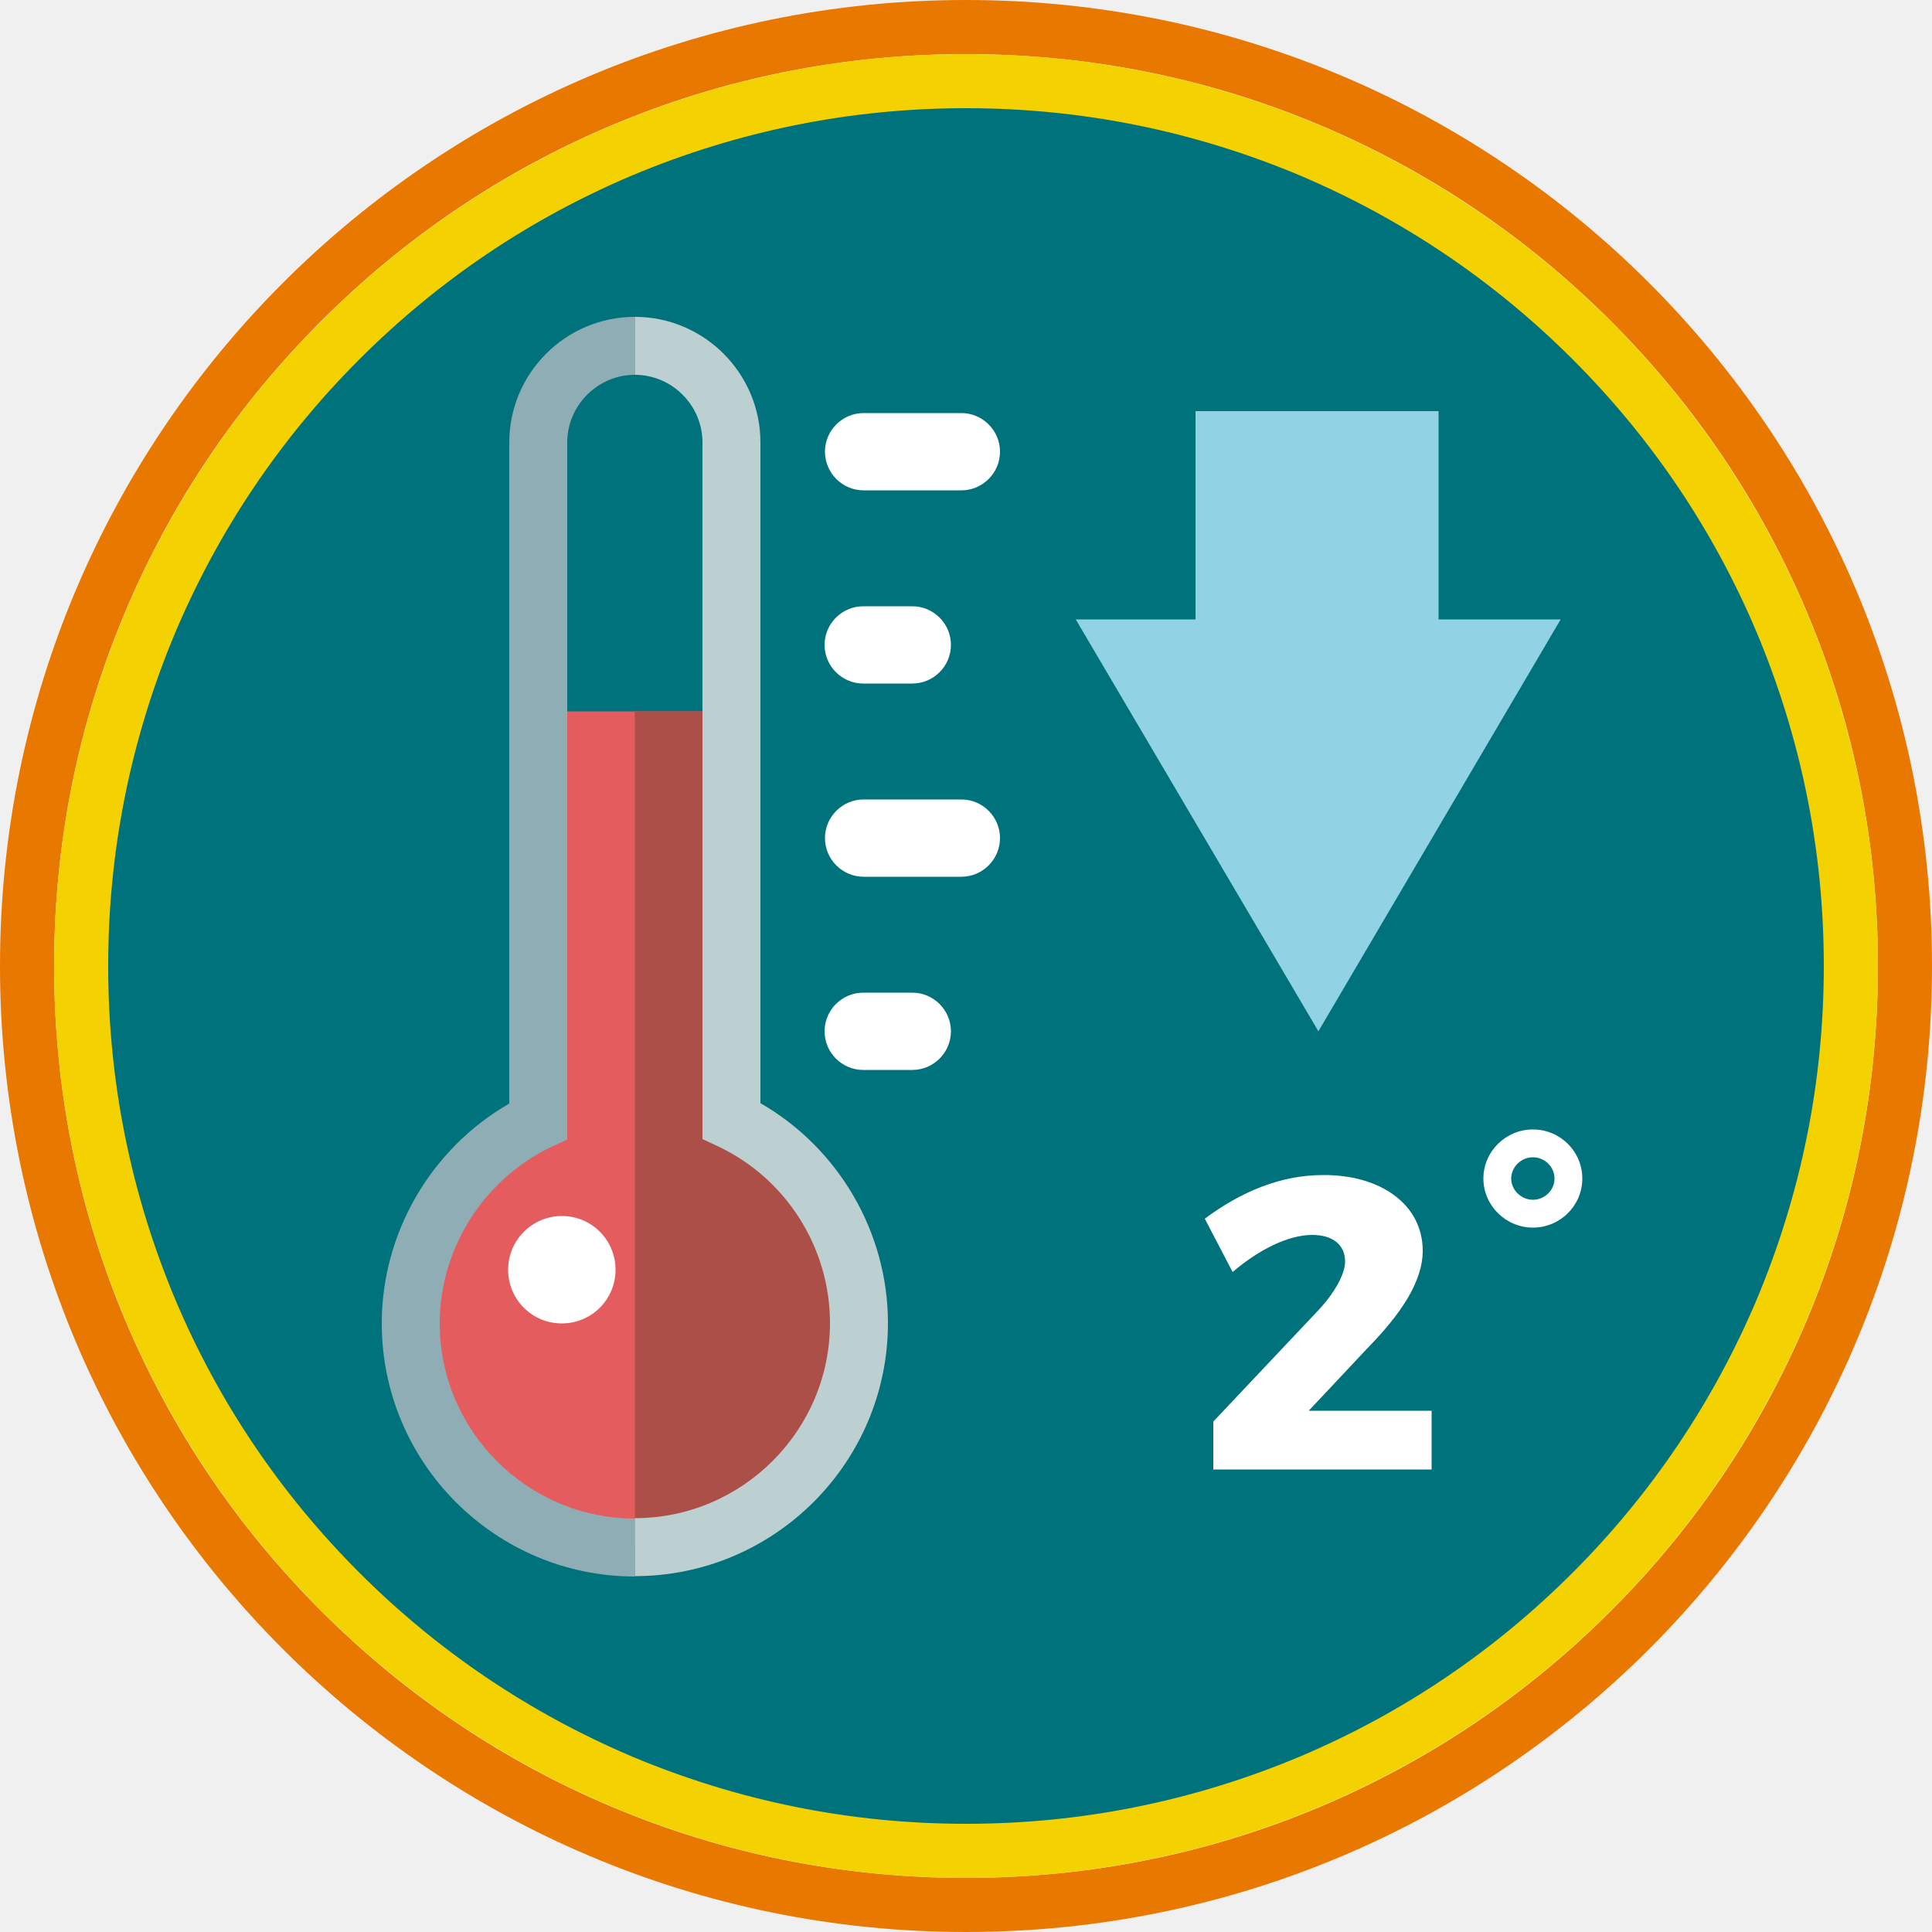
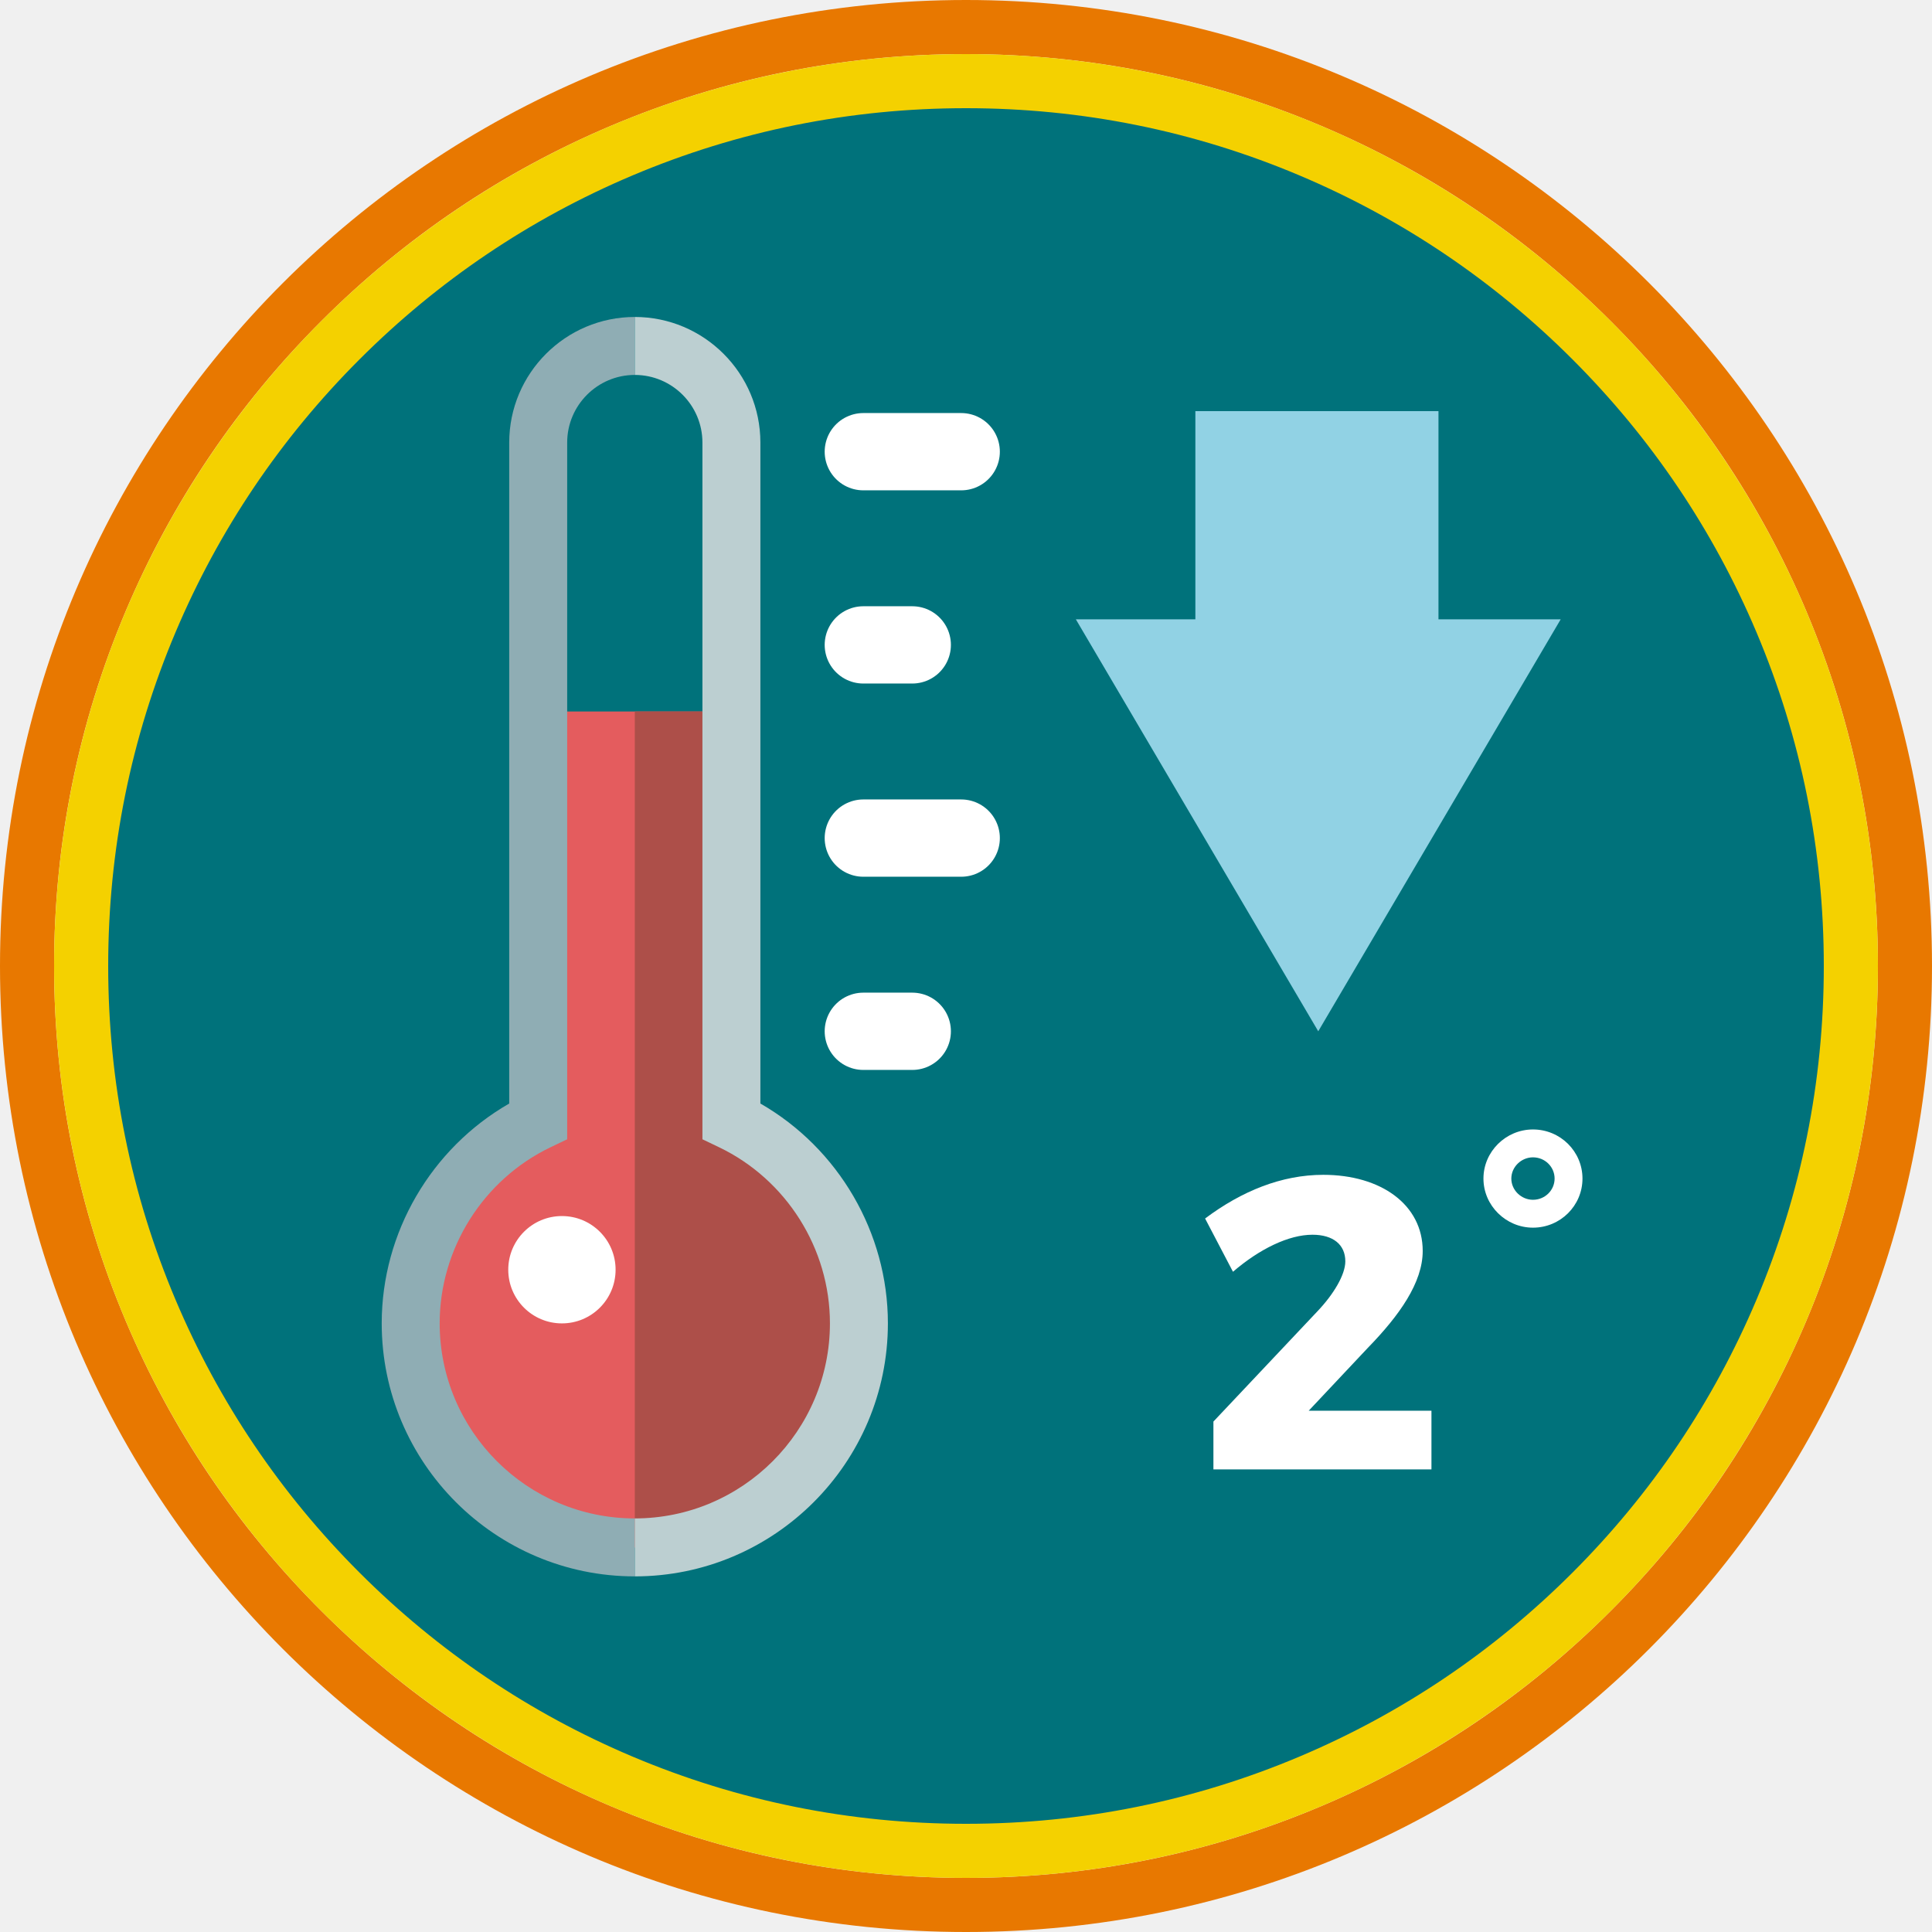
- <svg xmlns="http://www.w3.org/2000/svg" version="1.1" id="Graphics" x="0px" y="0px" viewBox="0 0 500 500" style="enable-background:new 0 0 500 500;" xml:space="preserve">
-   <style type="text/css">
- 	.st0{fill:#E87800;}
- 	.st1{fill:#00727B;}
- 	.st2{fill:#F4D100;}
- 	.st3{fill:#E45C5E;}
- 	.st4{fill:#AD4F49;}
- 	.st5{fill:#8FADB4;}
- 	.st6{fill:#BCCFD1;}
- 	.st7{fill:#FFFFFF;}
- 	.st8{fill:#91D2E4;}
- </style>
+ <svg xmlns="http://www.w3.org/2000/svg" version="1.1" id="Graphics" x="0px" y="0px" viewBox="0 0 500 500" enable-background="new 0 0 500 500" xml:space="preserve">
  <g>
    <g>
      <g>
-         <g>
-           <path class="st0" d="M250,14c31.9,0,62.8,6.2,91.9,18.5c28.1,11.9,53.3,28.9,75,50.6c21.7,21.7,38.7,46.9,50.6,75      c12.3,29.1,18.5,60,18.5,91.9s-6.2,62.8-18.5,91.9c-11.9,28.1-28.9,53.3-50.6,75c-21.7,21.7-46.9,38.7-75,50.6      c-29.1,12.3-60,18.5-91.9,18.5s-62.8-6.2-91.9-18.5c-28.1-11.9-53.3-28.9-75-50.6c-21.7-21.7-38.7-46.9-50.6-75      C20.2,312.8,14,281.9,14,250s6.2-62.8,18.5-91.9c11.9-28.1,28.9-53.3,50.6-75c21.7-21.7,46.9-38.7,75-50.6      C187.2,20.2,218.1,14,250,14 M250,0C111.9,0,0,111.9,0,250s111.9,250,250,250s250-111.9,250-250S388.1,0,250,0L250,0z" />
-         </g>
+         <path fill="#E87800" d="M250,14c31.866,0,62.771,6.238,91.857,18.54c28.101,11.886,53.341,28.904,75.02,50.583     s38.697,46.919,50.583,75.02C479.762,187.229,486,218.134,486,250s-6.238,62.771-18.54,91.857     c-11.886,28.101-28.904,53.341-50.583,75.02c-21.678,21.678-46.919,38.697-75.02,50.583C312.771,479.762,281.866,486,250,486     s-62.771-6.238-91.857-18.54c-28.101-11.886-53.341-28.904-75.02-50.583c-21.678-21.678-38.697-46.919-50.583-75.02     C20.238,312.771,14,281.866,14,250s6.238-62.771,18.54-91.857c11.886-28.101,28.904-53.341,50.583-75.02     c21.679-21.678,46.919-38.697,75.02-50.583C187.229,20.238,218.134,14,250,14 M250,0C111.93,0,0,111.93,0,250s111.93,250,250,250     s250-111.93,250-250S388.07,0,250,0L250,0z" />
      </g>
      <g>
-         <g>
-           <path class="st1" d="M250,479c-61.2,0-118.7-23.8-161.9-67.1C44.8,368.7,21,311.2,21,250c0-61.2,23.8-118.7,67.1-161.9      S188.8,21,250,21c61.2,0,118.7,23.8,161.9,67.1C455.2,131.3,479,188.8,479,250s-23.8,118.7-67.1,161.9      C368.7,455.2,311.2,479,250,479z" />
-         </g>
-         <g>
-           <path class="st2" d="M250,28c30,0,59,5.9,86.4,17.4C362.8,56.6,386.6,72.6,407,93s36.4,44.1,47.6,70.6      C466.1,191,472,220,472,250s-5.9,59-17.4,86.4c-11.2,26.4-27.2,50.2-47.6,70.6c-20.4,20.4-44.1,36.4-70.6,47.6      C309,466.1,280,472,250,472s-59-5.9-86.4-17.4c-26.4-11.2-50.2-27.2-70.6-47.6c-20.4-20.4-36.4-44.1-47.6-70.6      C33.9,309,28,280,28,250s5.9-59,17.4-86.4C56.6,137.2,72.6,113.4,93,93c20.4-20.4,44.1-36.4,70.6-47.6C191,33.9,220,28,250,28       M250,14C119.7,14,14,119.7,14,250c0,130.3,105.7,236,236,236c130.3,0,236-105.7,236-236C486,119.7,380.3,14,250,14L250,14z" />
-         </g>
+         <path fill="#00727B" d="M250,479c-61.165,0-118.67-23.821-161.924-67.075C44.821,368.67,21,311.165,21,250     c0-61.164,23.821-118.67,67.076-161.924S188.836,21,250,21c61.165,0,118.67,23.821,161.925,67.076     C455.179,131.33,479,188.835,479,250s-23.821,118.67-67.075,161.925C368.67,455.179,311.165,479,250,479z" />
+         <path fill="#F4D100" d="M250,28c29.974,0,59.045,5.868,86.405,17.441c26.434,11.181,50.177,27.191,70.57,47.584     c20.393,20.393,36.403,44.137,47.584,70.57C466.132,190.956,472,220.026,472,250c0,29.974-5.868,59.045-17.441,86.405     c-11.181,26.434-27.191,50.177-47.584,70.57c-20.393,20.393-44.136,36.403-70.57,47.584C309.045,466.132,279.974,472,250,472     c-29.974,0-59.044-5.868-86.404-17.441c-26.434-11.181-50.177-27.191-70.57-47.584c-20.393-20.393-36.403-44.137-47.584-70.57     C33.868,309.045,28,279.974,28,250c0-29.974,5.868-59.044,17.441-86.404c11.181-26.434,27.191-50.177,47.584-70.57     c20.393-20.393,44.137-36.403,70.57-47.584C190.956,33.868,220.026,28,250,28 M250,14C119.669,14,14,119.669,14,250     c0,130.332,105.669,236,236,236c130.332,0,236-105.668,236-236C486,119.669,380.332,14,250,14L250,14z" />
      </g>
    </g>
    <g>
      <g>
-         <g>
-           <path class="st3" d="M189.3,290.1v-106h-50v106c-19.5,9.3-33,29.3-33,52.3c0,32,26,58,58,58s58-26,58-58      C222.3,319.4,208.8,299.5,189.3,290.1z" />
-         </g>
-         <g>
-           <path class="st4" d="M189.3,290.1v-106h-25v216.3c32,0,58-26,58-58C222.3,319.4,208.8,299.5,189.3,290.1z" />
-         </g>
-         <g>
-           <path class="st5" d="M164.3,393c-27.8,0-50.5-22.7-50.5-50.5c0-19.3,11.3-37.2,28.7-45.6l4.3-2V114.5c0-9.6,7.9-17.5,17.5-17.5      V82c-17.9,0-32.5,14.6-32.5,32.5v171.1c-20.2,11.6-33,33.4-33,56.9c0,36.1,29.4,65.5,65.5,65.5L164.3,393L164.3,393z" />
-         </g>
-         <g>
-           <path class="st6" d="M181.8,114.5v180.3l4.3,2c17.5,8.4,28.7,26.2,28.7,45.6c0,27.8-22.7,50.5-50.5,50.5v15      c36.1,0,65.5-29.4,65.5-65.5c0-23.5-12.8-45.3-33-56.9V114.5c0-17.9-14.6-32.5-32.5-32.5v15C173.9,97,181.8,104.9,181.8,114.5z" />
-         </g>
-         <g>
-           <path class="st7" d="M145.4,314.7c7.7,0,13.9,6.2,13.9,13.9c0,7.7-6.2,13.9-13.9,13.9s-13.9-6.2-13.9-13.9      C131.5,320.9,137.8,314.7,145.4,314.7z" />
-         </g>
+         <path fill="#E45C5E" d="M189.287,290.121V184.14h-50v105.981c-19.517,9.338-33,29.266-33,52.346c0,32.032,25.968,58,58,58     c32.032,0,58-25.968,58-58C222.287,319.387,208.804,299.459,189.287,290.121z" />
+         <path fill="#AD4F49" d="M189.287,290.121V184.14h-25v216.327c32.032,0,58-25.968,58-58     C222.287,319.387,208.804,299.459,189.287,290.121z" />
+         <path fill="#8FADB4" d="M164.287,392.967c-27.846,0-50.5-22.654-50.5-50.5c0-19.337,11.28-37.228,28.737-45.58l4.263-2.04     V114.532c0-9.649,7.85-17.5,17.5-17.5v-15c-17.921,0-32.5,14.579-32.5,32.5v171.061c-20.192,11.582-33,33.406-33,56.873     c0,36.117,29.383,65.5,65.5,65.5V392.967z" />
+         <path fill="#BCCFD1" d="M181.787,114.532v180.314l4.263,2.04c17.457,8.353,28.737,26.243,28.737,45.58     c0,27.846-22.654,50.5-50.5,50.5v15c36.117,0,65.5-29.383,65.5-65.5c0-23.467-12.808-45.291-33-56.873V114.532     c0-17.921-14.58-32.5-32.5-32.5v15C173.937,97.032,181.787,104.883,181.787,114.532z" />
+         <circle fill="#FFFFFF" cx="145.426" cy="328.603" r="13.889" />
      </g>
-       <g>
-         <path class="st7" d="M236.1,176.9h-12.7c-5.5,0-10-4.5-10-10s4.5-10,10-10h12.7c5.5,0,10,4.5,10,10S241.6,176.9,236.1,176.9z" />
-       </g>
-       <g>
-         <path class="st7" d="M248.8,226.9h-25.3c-5.5,0-10-4.5-10-10s4.5-10,10-10h25.3c5.5,0,10,4.5,10,10S254.3,226.9,248.8,226.9z" />
-       </g>
-       <g>
-         <path class="st7" d="M236.1,276.9h-12.7c-5.5,0-10-4.5-10-10s4.5-10,10-10h12.7c5.5,0,10,4.5,10,10S241.6,276.9,236.1,276.9z" />
-       </g>
-       <g>
-         <path class="st7" d="M248.8,126.9h-25.3c-5.5,0-10-4.5-10-10s4.5-10,10-10h25.3c5.5,0,10,4.5,10,10S254.3,126.9,248.8,126.9z" />
-       </g>
+       <line fill="none" stroke="#FFFFFF" stroke-width="20" stroke-linecap="round" stroke-miterlimit="10" x1="223.427" y1="166.898" x2="236.093" y2="166.898" />
+       <line fill="none" stroke="#FFFFFF" stroke-width="20" stroke-linecap="round" stroke-miterlimit="10" x1="223.427" y1="216.898" x2="248.76" y2="216.898" />
+       <line fill="none" stroke="#FFFFFF" stroke-width="20" stroke-linecap="round" stroke-miterlimit="10" x1="223.427" y1="266.898" x2="236.093" y2="266.898" />
+       <line fill="none" stroke="#FFFFFF" stroke-width="20" stroke-linecap="round" stroke-miterlimit="10" x1="223.427" y1="116.898" x2="248.76" y2="116.898" />
    </g>
    <g>
      <g>
-         <g>
-           <path class="st7" d="M368.2,323.7c0,8.2-6,16.7-14.2,25.1l-15.3,16.3h31.8v15.2H314v-12.4l26.9-28.5c4.2-4.4,7.2-9.5,7.2-12.9      c0-4.3-3.1-6.9-8.5-6.9c-6.1,0-13.7,3.7-20.6,9.6l-7.2-13.8c9.5-7.1,19.8-11.3,30.6-11.3C357.4,304,368.2,311.8,368.2,323.7z" />
-         </g>
-         <g>
-           <path class="st7" d="M409.5,305c0,7-5.7,12.7-12.8,12.7c-7,0-12.8-5.7-12.8-12.7c0-7,5.8-12.7,12.8-12.7      C403.8,292.3,409.5,298,409.5,305z M391.1,305c0,3,2.6,5.5,5.6,5.5c3.1,0,5.6-2.5,5.6-5.5s-2.5-5.5-5.6-5.5      C393.7,299.5,391.1,302,391.1,305z" />
-         </g>
+         <path fill="#FFFFFF" d="M368.196,323.747c0,8.184-6.03,16.691-14.214,25.09l-15.291,16.261h31.767v15.183h-56.426v-12.383     l26.92-28.536c4.2-4.415,7.215-9.476,7.215-12.922c0-4.308-3.122-6.892-8.507-6.892c-6.138,0-13.676,3.661-20.567,9.584     l-7.215-13.783c9.477-7.107,19.814-11.307,30.582-11.307C357.427,304.042,368.196,311.794,368.196,323.747z" />
+         <path fill="#FFFFFF" d="M409.544,305.011c0,6.999-5.707,12.707-12.814,12.707c-6.999,0-12.814-5.708-12.814-12.707     c0-7,5.814-12.707,12.814-12.707C403.837,292.304,409.544,298.011,409.544,305.011z M391.13,305.011     c0,3.016,2.585,5.492,5.6,5.492c3.123,0,5.6-2.477,5.6-5.492c0-3.016-2.477-5.492-5.6-5.492     C393.715,299.518,391.13,301.995,391.13,305.011z" />
      </g>
-       <g>
-         <polygon class="st8" points="278.4,160.3 341.2,266.9 403.9,160.3 372.3,160.3 372.3,106.4 309.4,106.4 309.4,160.3    " />
-       </g>
+       <polygon fill="#91D2E4" points="278.432,160.286 341.161,266.897 403.903,160.286 372.275,160.286 372.275,106.397     309.36,106.397 309.36,160.286   " />
    </g>
  </g>
+   <g>
+ </g>
+   <g>
+ </g>
+   <g>
+ </g>
+   <g>
+ </g>
+   <g>
+ </g>
+   <g>
+ </g>
+   <g>
+ </g>
+   <g>
+ </g>
+   <g>
+ </g>
+   <g>
+ </g>
+   <g>
+ </g>
+   <g>
+ </g>
+   <g>
+ </g>
+   <g>
+ </g>
+   <g>
+ </g>
</svg>
